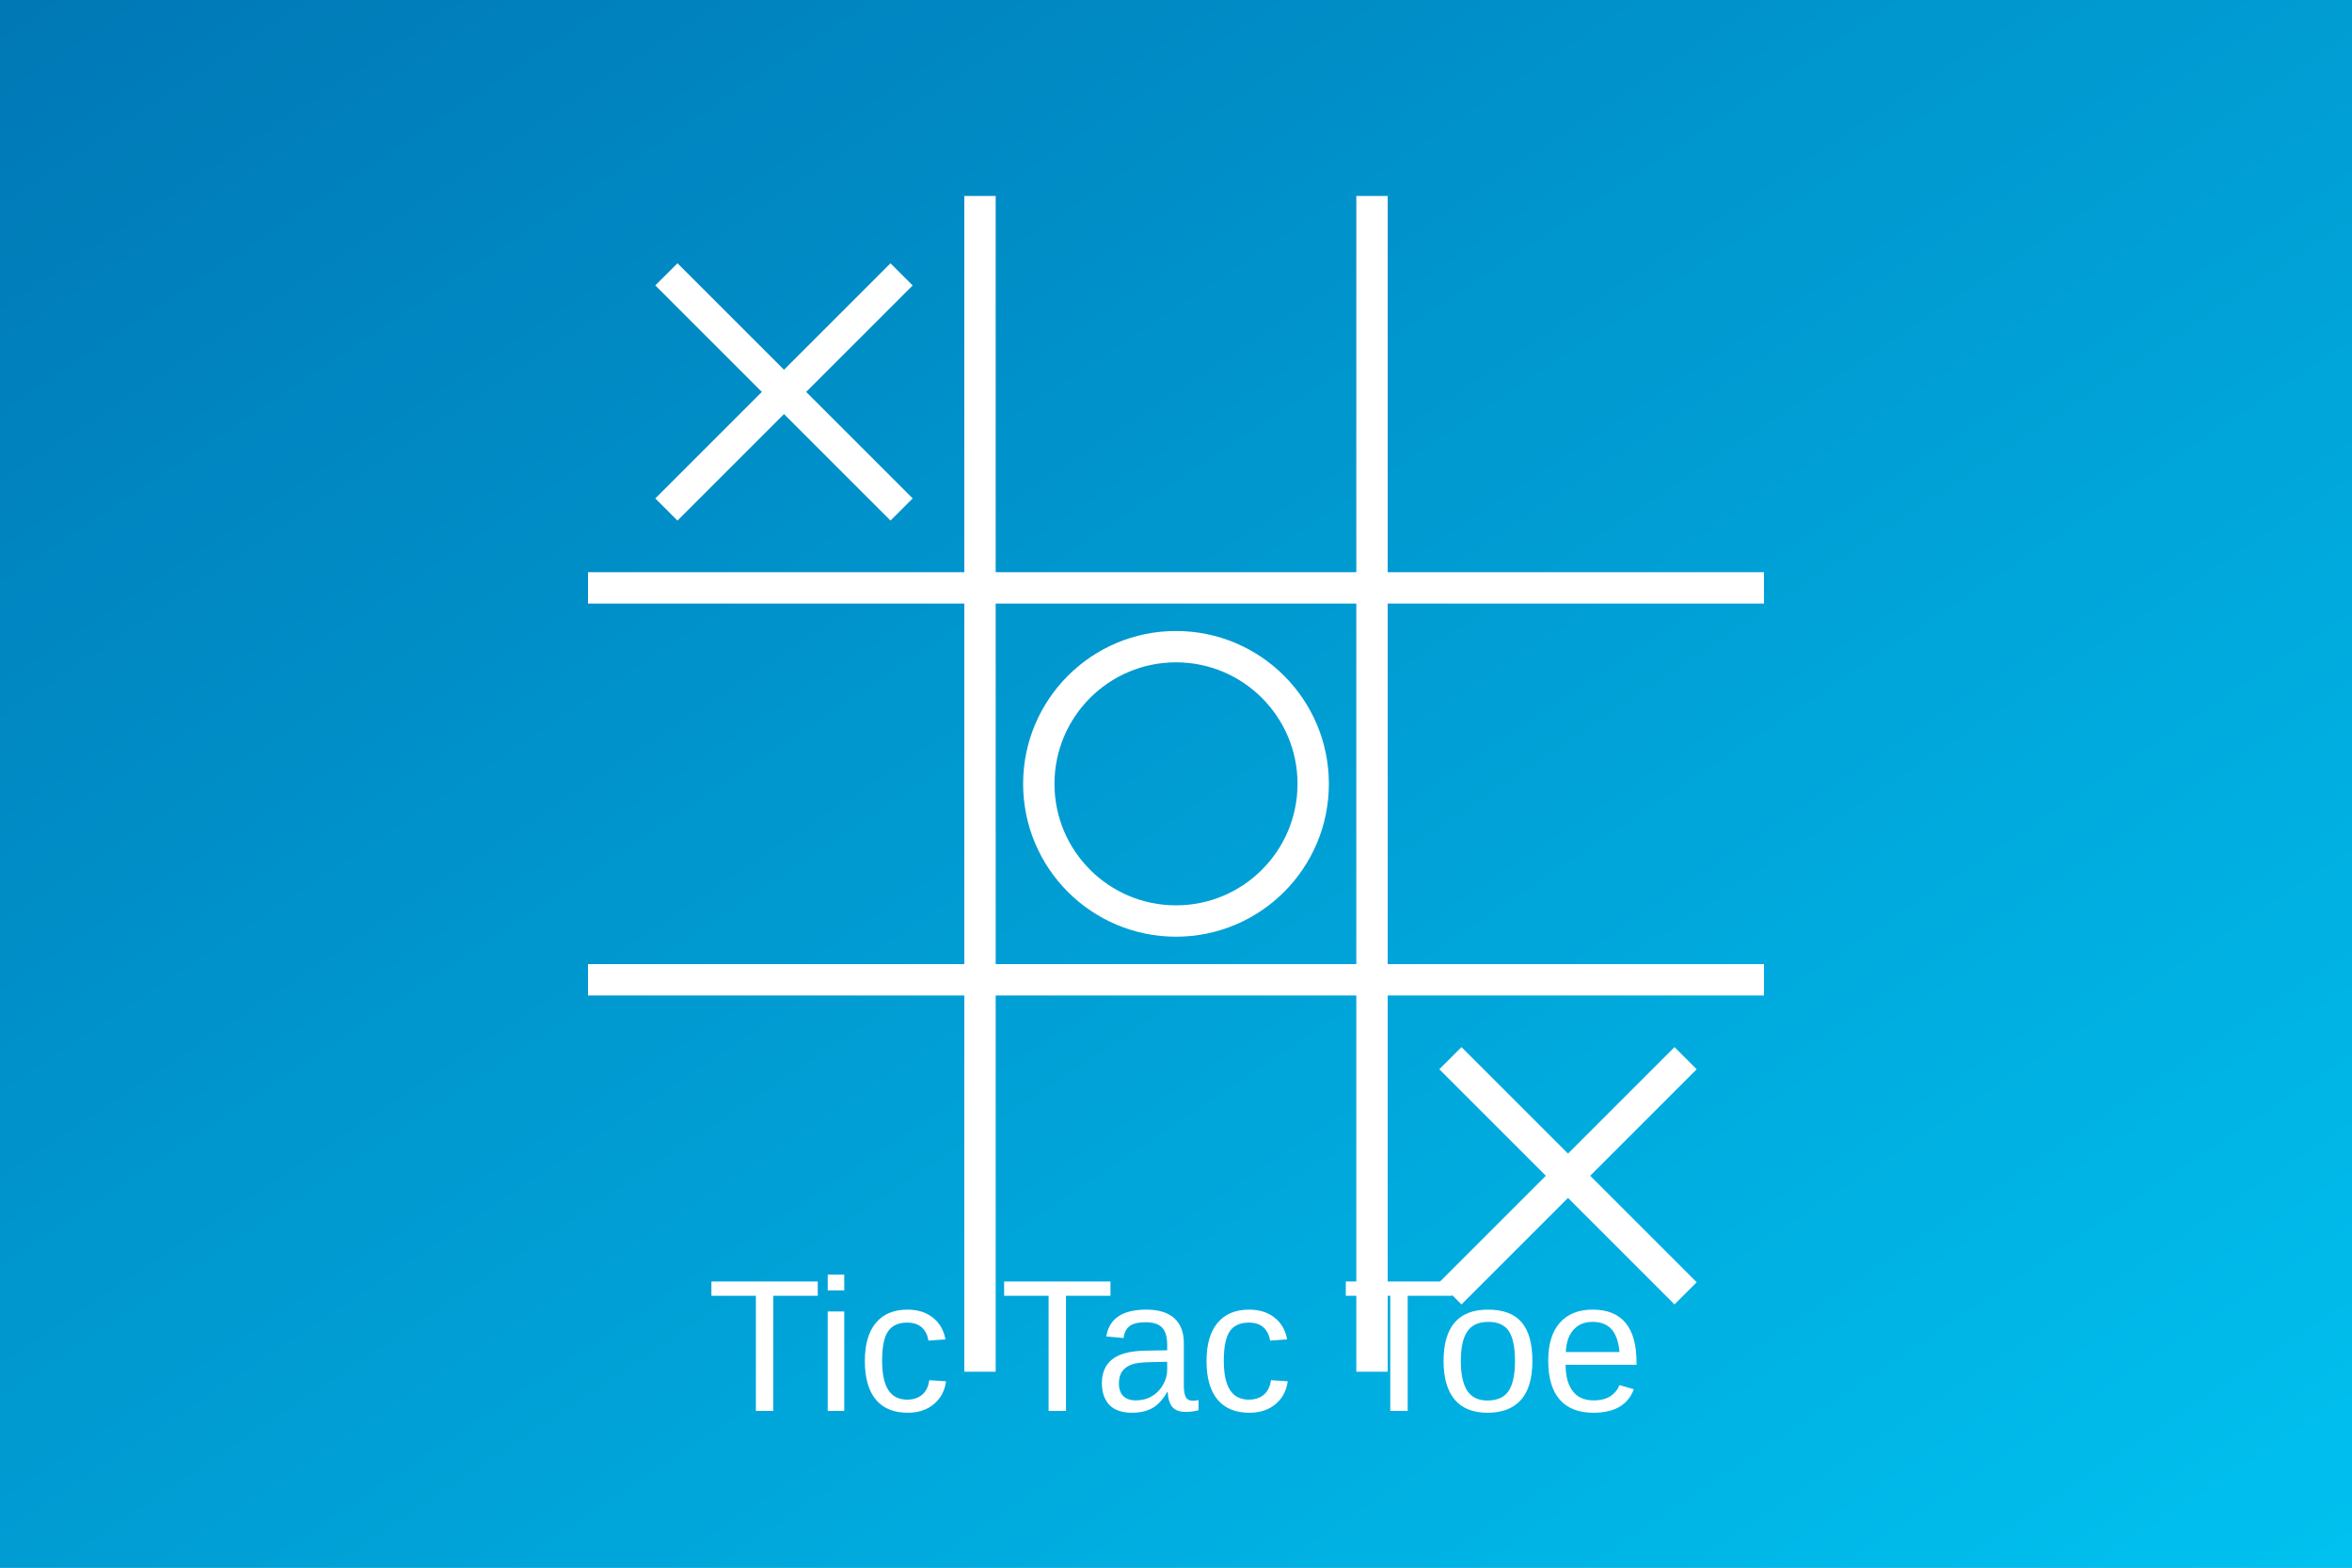
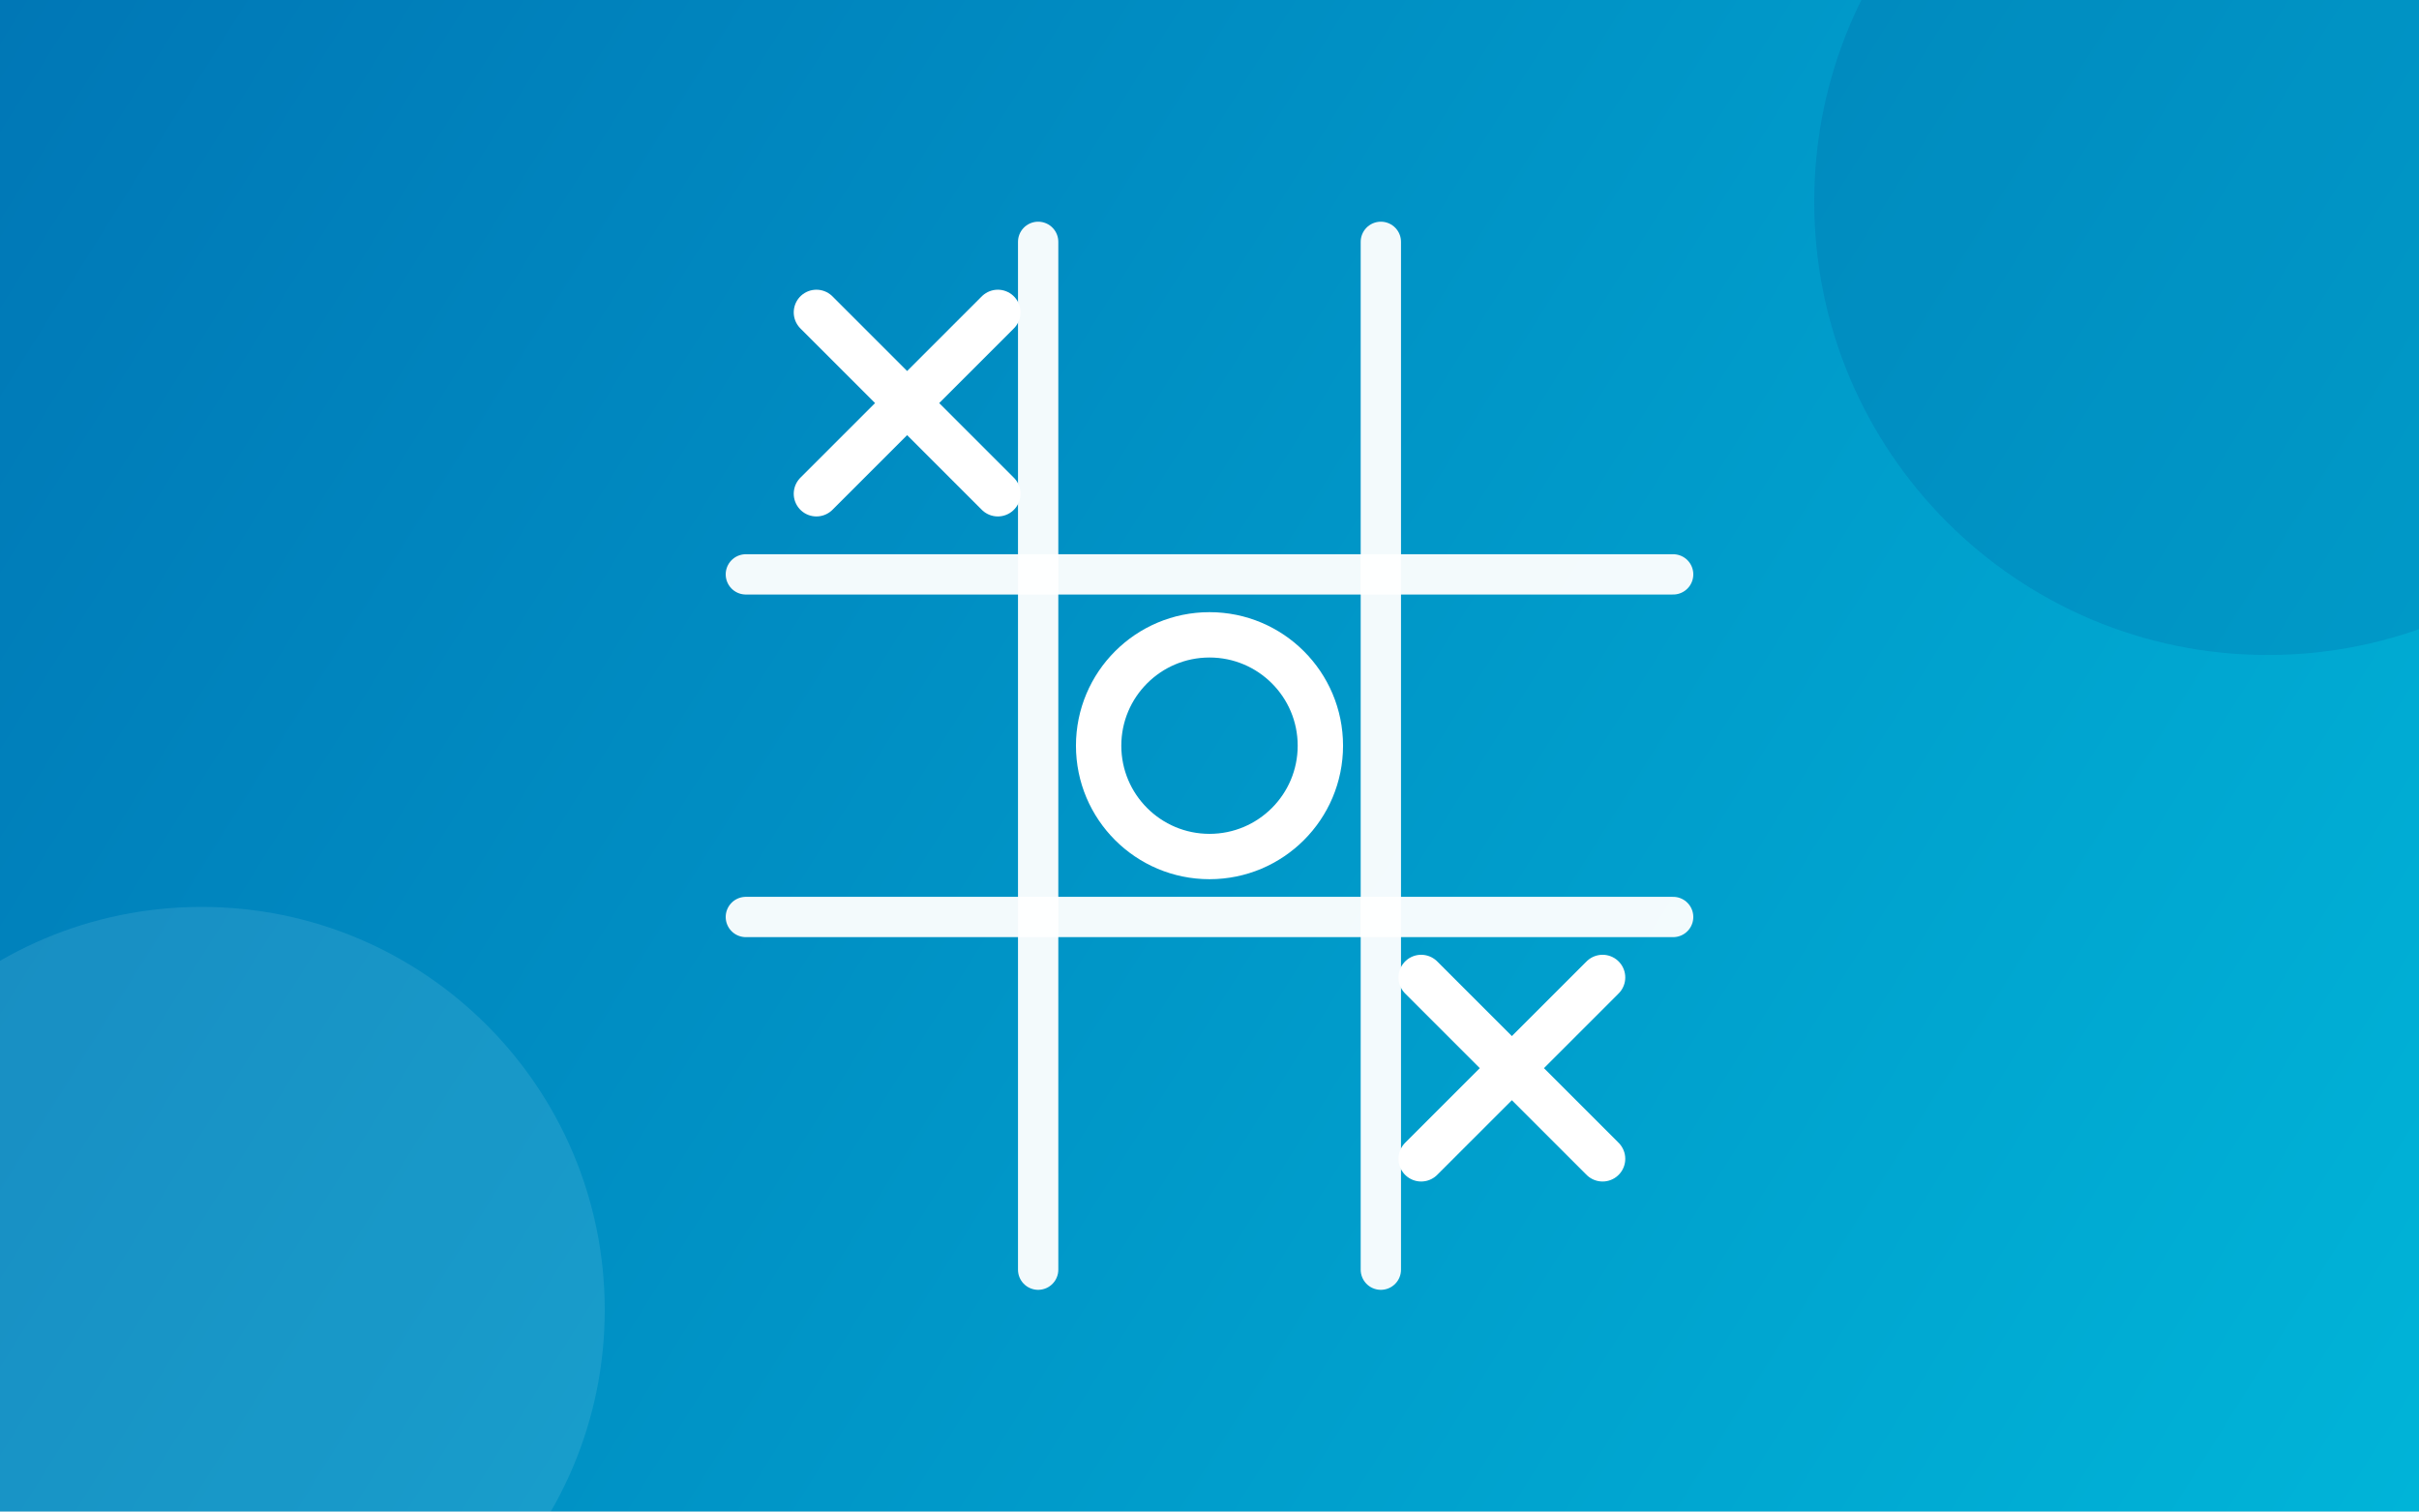
- <svg xmlns="http://www.w3.org/2000/svg" width="300" height="200">
-   <rect width="100%" height="100%" fill="#0077b6" />
-   <linearGradient id="grad" x1="0%" y1="0%" x2="100%" y2="100%">
-     <stop offset="0%" style="stop-color:#0077b6;stop-opacity:1" />
-     <stop offset="100%" style="stop-color:#00d4ff;stop-opacity:1" />
-   </linearGradient>
-   <rect width="100%" height="100%" fill="url(#grad)" opacity="0.8" />
-   <g transform="translate(75, 25) scale(0.5)">
-     <line x1="100" y1="0" x2="100" y2="300" stroke="white" stroke-width="8" />
-     <line x1="200" y1="0" x2="200" y2="300" stroke="white" stroke-width="8" />
-     <line x1="0" y1="100" x2="300" y2="100" stroke="white" stroke-width="8" />
-     <line x1="0" y1="200" x2="300" y2="200" stroke="white" stroke-width="8" />
-     <line x1="20" y1="20" x2="80" y2="80" stroke="white" stroke-width="8" />
-     <line x1="80" y1="20" x2="20" y2="80" stroke="white" stroke-width="8" />
-     <circle cx="150" cy="150" r="35" stroke="white" stroke-width="8" fill="none" />
-     <line x1="220" y1="220" x2="280" y2="280" stroke="white" stroke-width="8" />
-     <line x1="280" y1="220" x2="220" y2="280" stroke="white" stroke-width="8" />
+ <svg xmlns="http://www.w3.org/2000/svg" viewBox="0 0 480 300" fill="none" role="img" aria-label="Tic Tac Toe">
+   <defs>
+     <linearGradient id="xo-bg" x1="0" y1="0" x2="480" y2="300" gradientUnits="userSpaceOnUse">
+       <stop stop-color="#0077b6" />
+       <stop offset="1" stop-color="#00b4d8" />
+     </linearGradient>
+   </defs>
+   <rect width="480" height="300" fill="url(#xo-bg)" />
+   <circle cx="40" cy="260" r="80" fill="#caf0f8" opacity=".12" />
+   <circle cx="450" cy="40" r="90" fill="#023e8a" opacity=".16" />
+   <g transform="translate(140,40)">
+     <line x1="66" y1="8" x2="66" y2="212" stroke="#fff" stroke-width="8" stroke-linecap="round" opacity=".95" />
+     <line x1="134" y1="8" x2="134" y2="212" stroke="#fff" stroke-width="8" stroke-linecap="round" opacity=".95" />
+     <line x1="8" y1="74" x2="192" y2="74" stroke="#fff" stroke-width="8" stroke-linecap="round" opacity=".95" />
+     <line x1="8" y1="142" x2="192" y2="142" stroke="#fff" stroke-width="8" stroke-linecap="round" opacity=".95" />
+     <path d="M22 22l36 36M58 22L22 58" stroke="#fff" stroke-width="9" stroke-linecap="round" />
+     <circle cx="100" cy="108" r="22" stroke="#fff" stroke-width="9" fill="none" />
+     <path d="M142 154l36 36M178 154l-36 36" stroke="#fff" stroke-width="9" stroke-linecap="round" />
  </g>
-   <text x="50%" y="180" font-family="Arial" font-size="24" fill="white" text-anchor="middle">Tic Tac Toe</text>
</svg>
